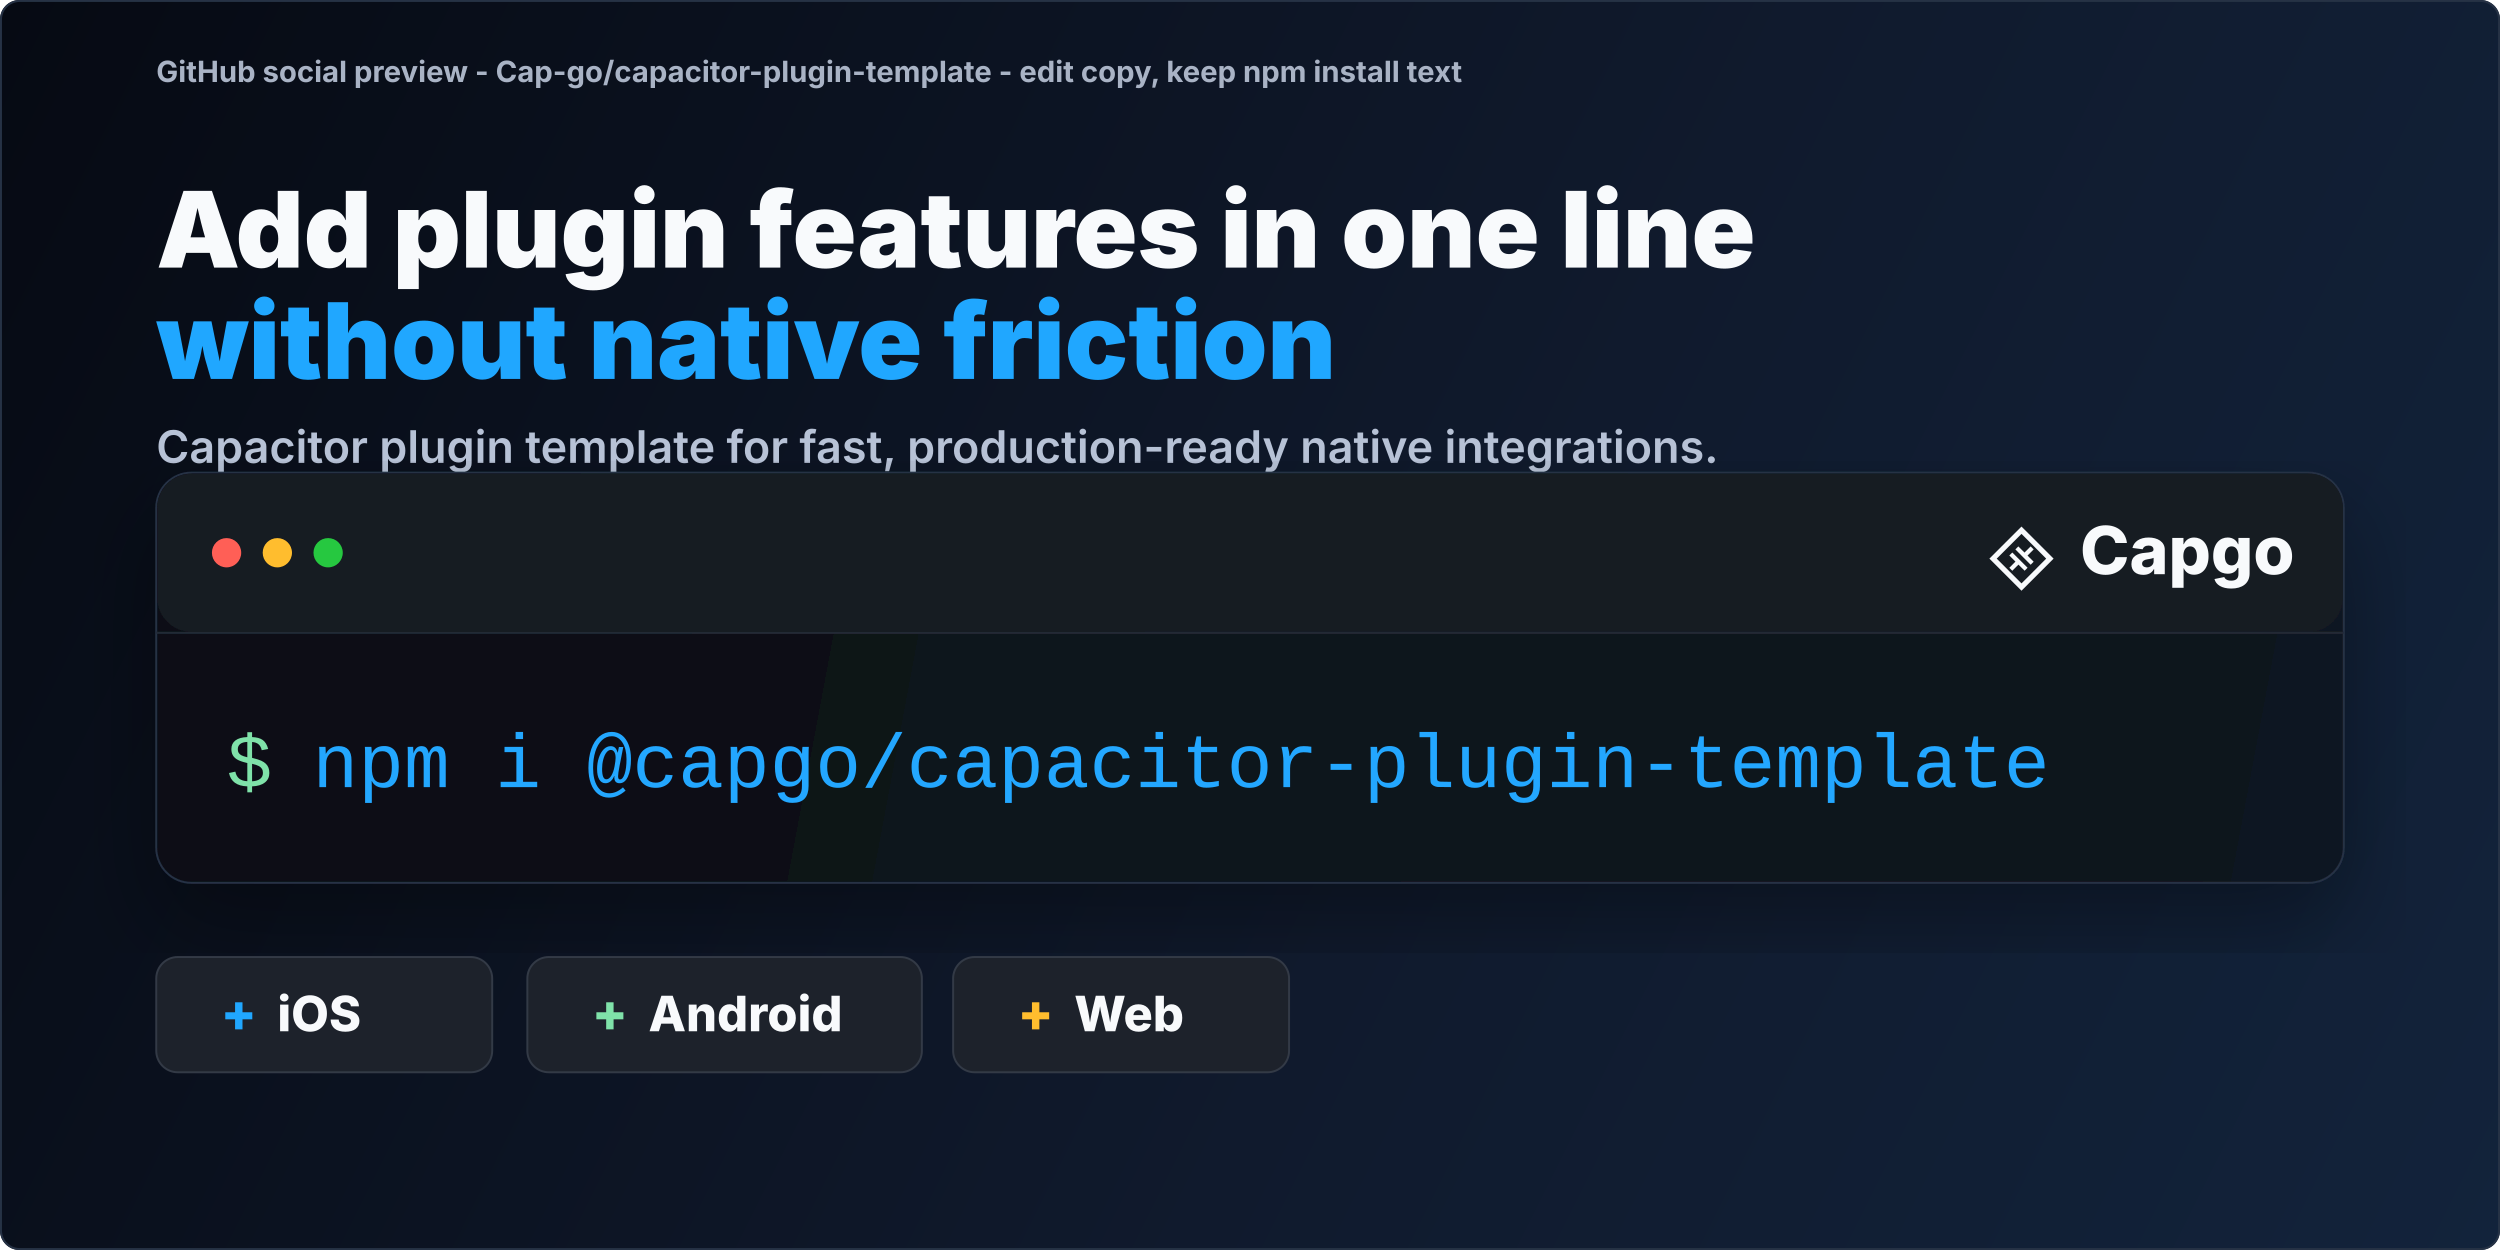
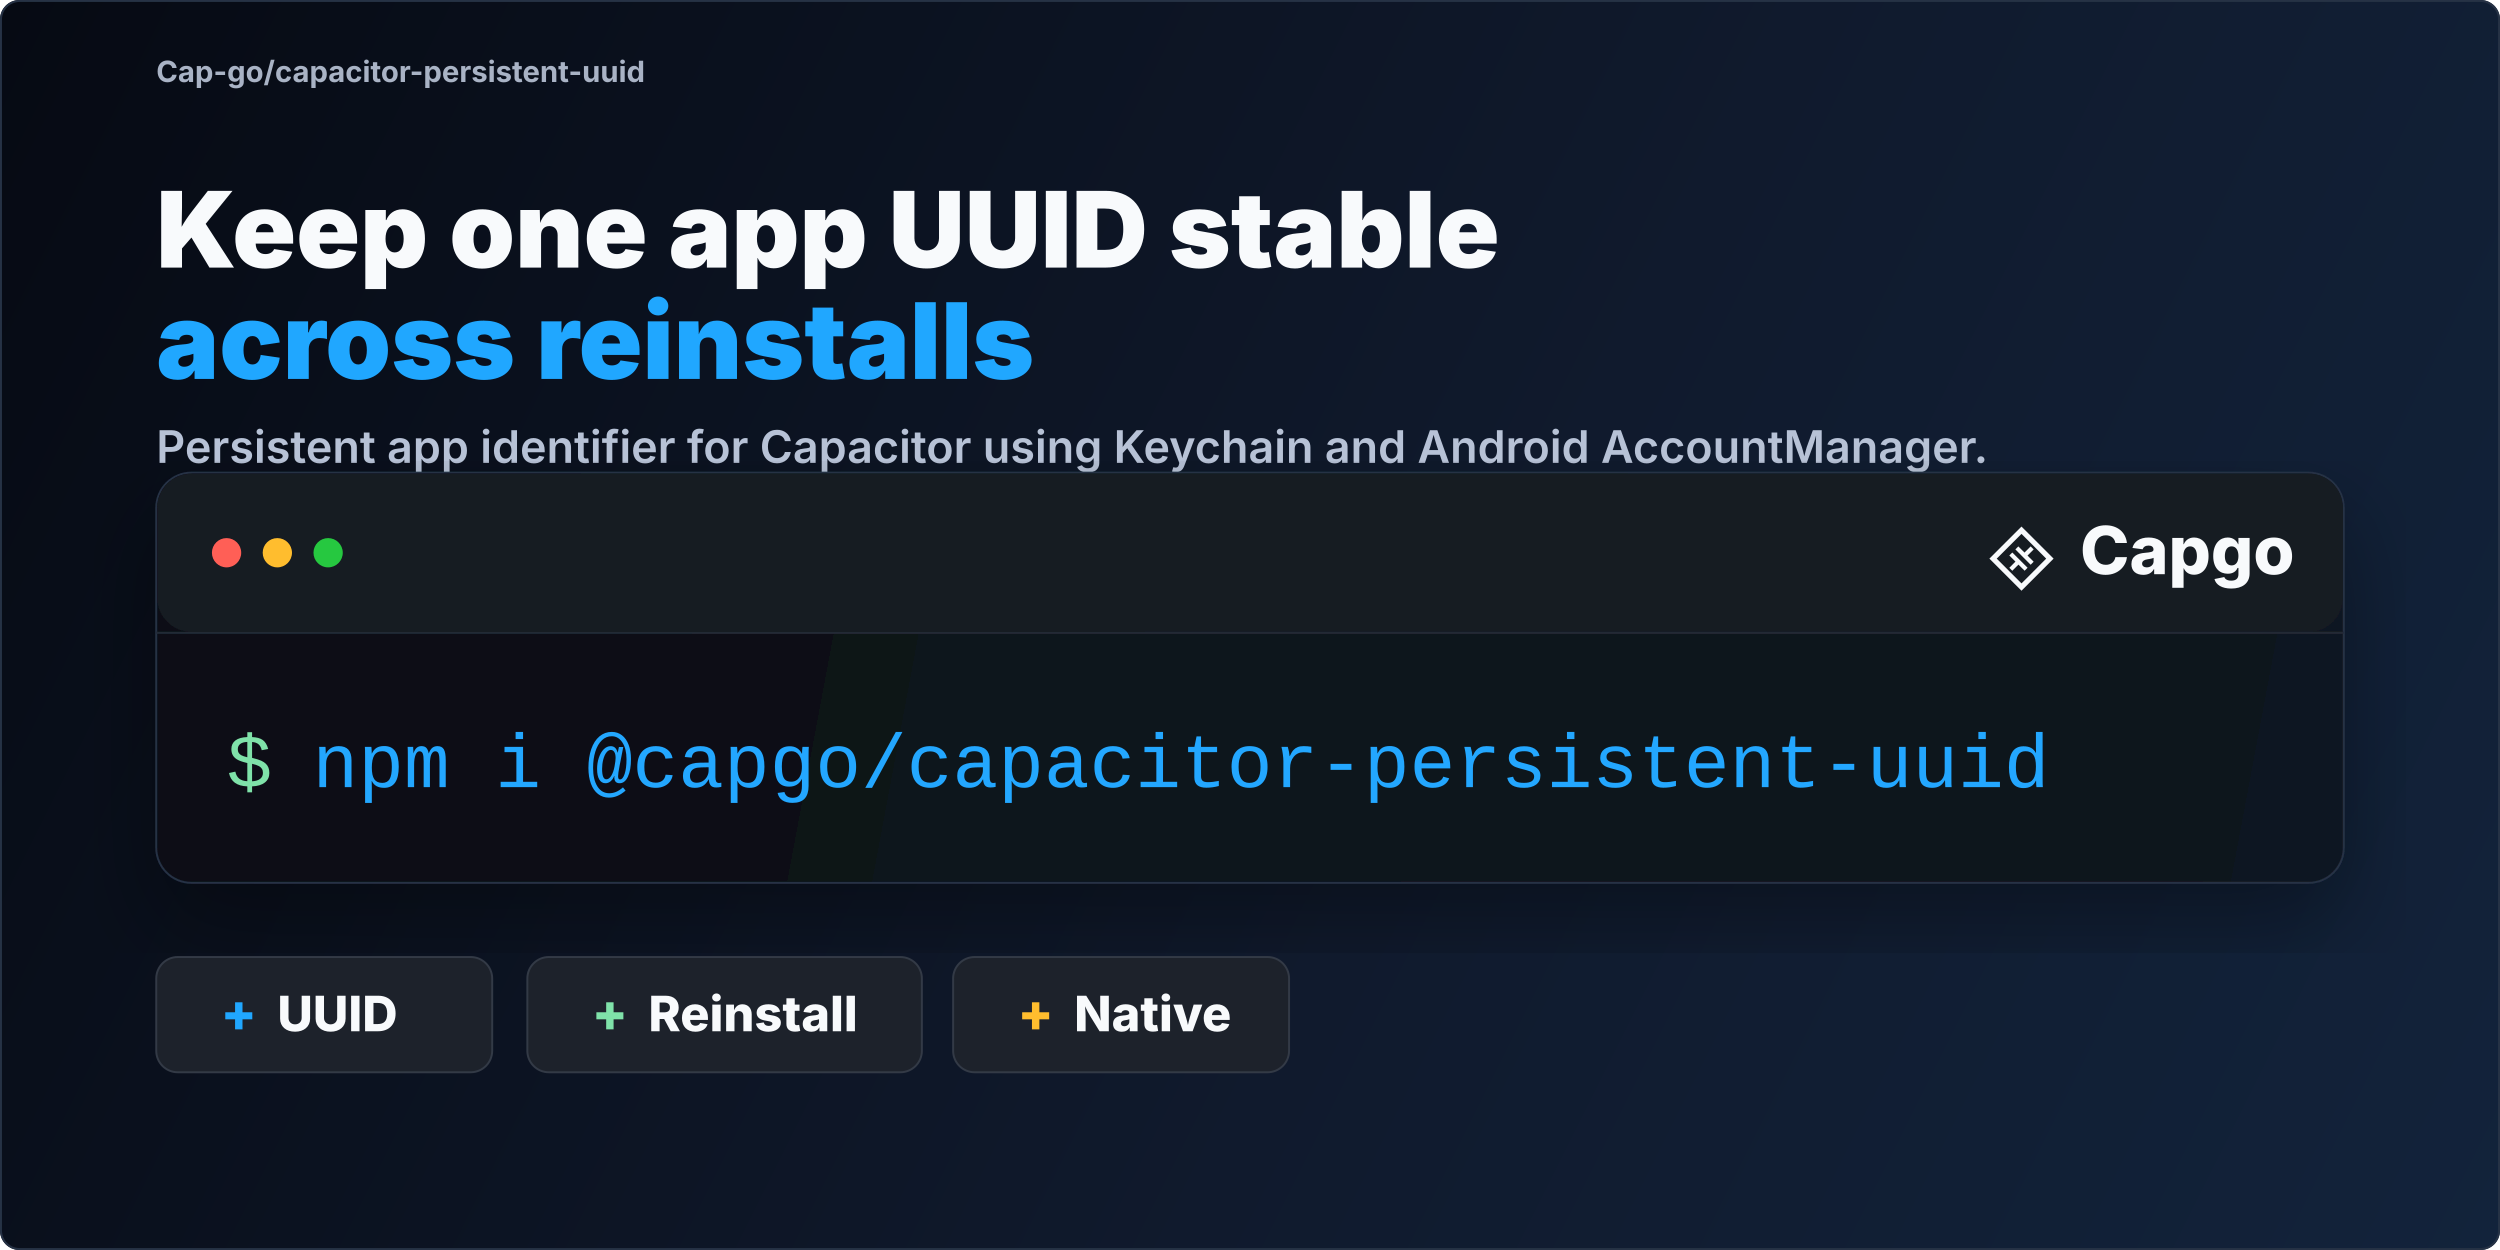
<svg xmlns="http://www.w3.org/2000/svg" width="1280" height="640" viewBox="0 0 1280 640" fill="none">
  <defs>
    <linearGradient id="background" x1="0" y1="0" x2="1280" y2="640" gradientUnits="userSpaceOnUse">
      <stop stop-color="#060A13" />
      <stop offset="0.58" stop-color="#101A2D" />
      <stop offset="1" stop-color="#12233B" />
    </linearGradient>
    <linearGradient id="panel" x1="80" y1="242" x2="1200" y2="452" gradientUnits="userSpaceOnUse">
      <stop stop-color="#0B0F16" />
      <stop offset="1" stop-color="#111720" />
    </linearGradient>
    <filter id="shadow" x="48" y="214" width="1184" height="274" color-interpolation-filters="sRGB" filterUnits="userSpaceOnUse">
      <feDropShadow dx="0" dy="22" stdDeviation="24" flood-color="#02050B" flood-opacity="0.35" />
    </filter>
    <clipPath id="metaClip">
      <rect x="80" y="24" width="1040" height="30" />
    </clipPath>
    <clipPath id="headlineClip">
      <rect x="80" y="78" width="1080" height="128" />
    </clipPath>
    <clipPath id="descriptionClip">
      <rect x="80" y="212" width="980" height="42" />
    </clipPath>
    <clipPath id="commandClip">
      <rect x="160" y="360" width="990" height="72" />
    </clipPath>
    <clipPath id="badgeOneClip">
      <rect x="62" y="16" width="120" height="34" />
    </clipPath>
    <clipPath id="badgeTwoClip">
      <rect x="62" y="16" width="150" height="34" />
    </clipPath>
    <clipPath id="badgeThreeClip">
      <rect x="62" y="16" width="120" height="34" />
    </clipPath>
  </defs>
  <rect width="1280" height="640" rx="10" fill="url(#background)" />
  <rect x="0.5" y="0.5" width="1279" height="639" rx="9.5" stroke="#263245" />
  <text x="80" y="42" clip-path="url(#metaClip)" fill="#A9B3C5" font-family="Inter, ui-sans-serif, system-ui, -apple-system, BlinkMacSystemFont, Segoe UI, sans-serif" font-size="15" font-weight="700" letter-spacing="0">
-     GitHub social preview - Cap-go/capacitor-plugin-template - edit copy, keep npm install text
+     Cap-go/capacitor-persistent-uuid
  </text>
  <g clip-path="url(#headlineClip)">
    <text x="80" y="137" fill="#F8FAFC" font-family="Inter, ui-sans-serif, system-ui, -apple-system, BlinkMacSystemFont, Segoe UI, sans-serif" font-size="54" font-weight="850" letter-spacing="0">
-       Add plugin features in one line
+       Keep one app UUID stable
    </text>
    <text x="80" y="194" fill="#20A7FF" font-family="Inter, ui-sans-serif, system-ui, -apple-system, BlinkMacSystemFont, Segoe UI, sans-serif" font-size="54" font-weight="850" letter-spacing="0">
-       without native friction
+       across reinstalls
    </text>
  </g>
  <text x="80" y="237" clip-path="url(#descriptionClip)" fill="#B7C2D6" font-family="Inter, ui-sans-serif, system-ui, -apple-system, BlinkMacSystemFont, Segoe UI, sans-serif" font-size="23" font-weight="600" letter-spacing="0">
-     Capacitor plugin template for fast, production-ready native integrations.
+     Persistent app identifier for Capacitor using Keychain and Android AccountManager.
  </text>
  <g filter="url(#shadow)">
    <rect x="80" y="242" width="1120" height="210" rx="18" fill="url(#panel)" stroke="#253044" />
    <rect x="80.5" y="242.5" width="1119" height="81" rx="17.5" fill="#151A21" />
    <path d="M80 324H1200" stroke="#242B36" />
    <circle cx="116" cy="283" r="7.5" fill="#FF5F57" />
    <circle cx="142" cy="283" r="7.5" fill="#FFBD2E" />
    <circle cx="168" cy="283" r="7.5" fill="#28C840" />
  </g>
  <g transform="translate(1018 269)">
    <g transform="scale(0.03320312)">
      <path fill="#F8FAFC" d="M264.2 265.3 17 512.5 264.5 760 512 1007.5 759.5 760 1007 512.5 759.8 265.3C623.8 129.3 512.3 18 512 18c-.3 0-111.8 111.3-247.8 247.3zm438.5 55.9C807.4 425.9 893 511.9 893 512.5c0 .5-85.7 86.7-190.5 191.5L512 894.5l-191-191-191-191 190.7-190.7c105-105 191-190.8 191.3-190.8.3 0 86.1 85.6 190.7 190.2z" />
      <path fill="#F8FAFC" d="M440.8 347c-12.6 12.6-22.8 23.3-22.8 23.7 0 .5 53 53.7 117.8 118.4l117.7 117.7 23.2-23.3 23.1-23.2-47.4-47.4-47.4-47.4 47.5-47.5 47.5-47.5-23.3-23.3-23.2-23.2-47.5 47.5-47.5 47.5-47.5-47.4-47.5-47.5-22.7 22.9zM347 441.2 324.5 464l47.3 47.3 47.2 47.2-47.4 47.7-47.3 47.6 23 23 23 23 47.5-47.5 47.5-47.5 47.3 47.3c26 26 47.5 47.1 47.8 46.9 6.6-6.3 45.6-45.5 45.6-45.9 0-1.2-234.5-235.1-235.5-234.9-.6 0-11.1 10.4-23.5 23z" />
    </g>
    <text x="47" y="25" fill="#F8FAFC" font-family="Inter, ui-sans-serif, system-ui, -apple-system, BlinkMacSystemFont, Segoe UI, sans-serif" font-size="34" font-weight="760" letter-spacing="0">
      Capgo
    </text>
  </g>
  <text x="116" y="403" fill="#7FE2A9" font-family="SFMono-Regular, Fira Code, Consolas, Liberation Mono, monospace" font-size="39" letter-spacing="0">
    $
  </text>
  <text x="160" y="403" clip-path="url(#commandClip)" fill="#23A7FF" font-family="SFMono-Regular, Fira Code, Consolas, Liberation Mono, monospace" font-size="39" letter-spacing="0">
-     npm i @capgo/capacitor-plugin-template
+     npm i @capgo/capacitor-persistent-uuid
  </text>
  <g transform="translate(80 490)">
    <rect width="172" height="59" rx="11" fill="#1D222B" stroke="#333A46" />
    <text x="33" y="38" fill="#20A7FF" font-family="Inter, ui-sans-serif, system-ui, sans-serif" font-size="27" font-weight="760">+</text>
-     <text x="62" y="38" clip-path="url(#badgeOneClip)" fill="#F8FAFC" font-family="Inter, ui-sans-serif, system-ui, sans-serif" font-size="25" font-weight="760" letter-spacing="0">
-       iOS
-     </text>
+     <text x="62" y="38" clip-path="url(#badgeOneClip)" fill="#F8FAFC" font-family="Inter, ui-sans-serif, system-ui, sans-serif" font-size="25" font-weight="760" letter-spacing="0">UUID</text>
  </g>
  <g transform="translate(270 490)">
    <rect width="202" height="59" rx="11" fill="#1D222B" stroke="#333A46" />
    <text x="33" y="38" fill="#7FE2A9" font-family="Inter, ui-sans-serif, system-ui, sans-serif" font-size="27" font-weight="760">+</text>
-     <text x="62" y="38" clip-path="url(#badgeTwoClip)" fill="#F8FAFC" font-family="Inter, ui-sans-serif, system-ui, sans-serif" font-size="25" font-weight="760" letter-spacing="0">
-       Android
-     </text>
+     <text x="62" y="38" clip-path="url(#badgeTwoClip)" fill="#F8FAFC" font-family="Inter, ui-sans-serif, system-ui, sans-serif" font-size="25" font-weight="760" letter-spacing="0">Reinstall</text>
  </g>
  <g transform="translate(488 490)">
    <rect width="172" height="59" rx="11" fill="#1D222B" stroke="#333A46" />
    <text x="33" y="38" fill="#FFBD2E" font-family="Inter, ui-sans-serif, system-ui, sans-serif" font-size="27" font-weight="760">+</text>
-     <text x="62" y="38" clip-path="url(#badgeThreeClip)" fill="#F8FAFC" font-family="Inter, ui-sans-serif, system-ui, sans-serif" font-size="25" font-weight="760" letter-spacing="0">
-       Web
-     </text>
+     <text x="62" y="38" clip-path="url(#badgeThreeClip)" fill="#F8FAFC" font-family="Inter, ui-sans-serif, system-ui, sans-serif" font-size="25" font-weight="760" letter-spacing="0">Native</text>
  </g>
</svg>
